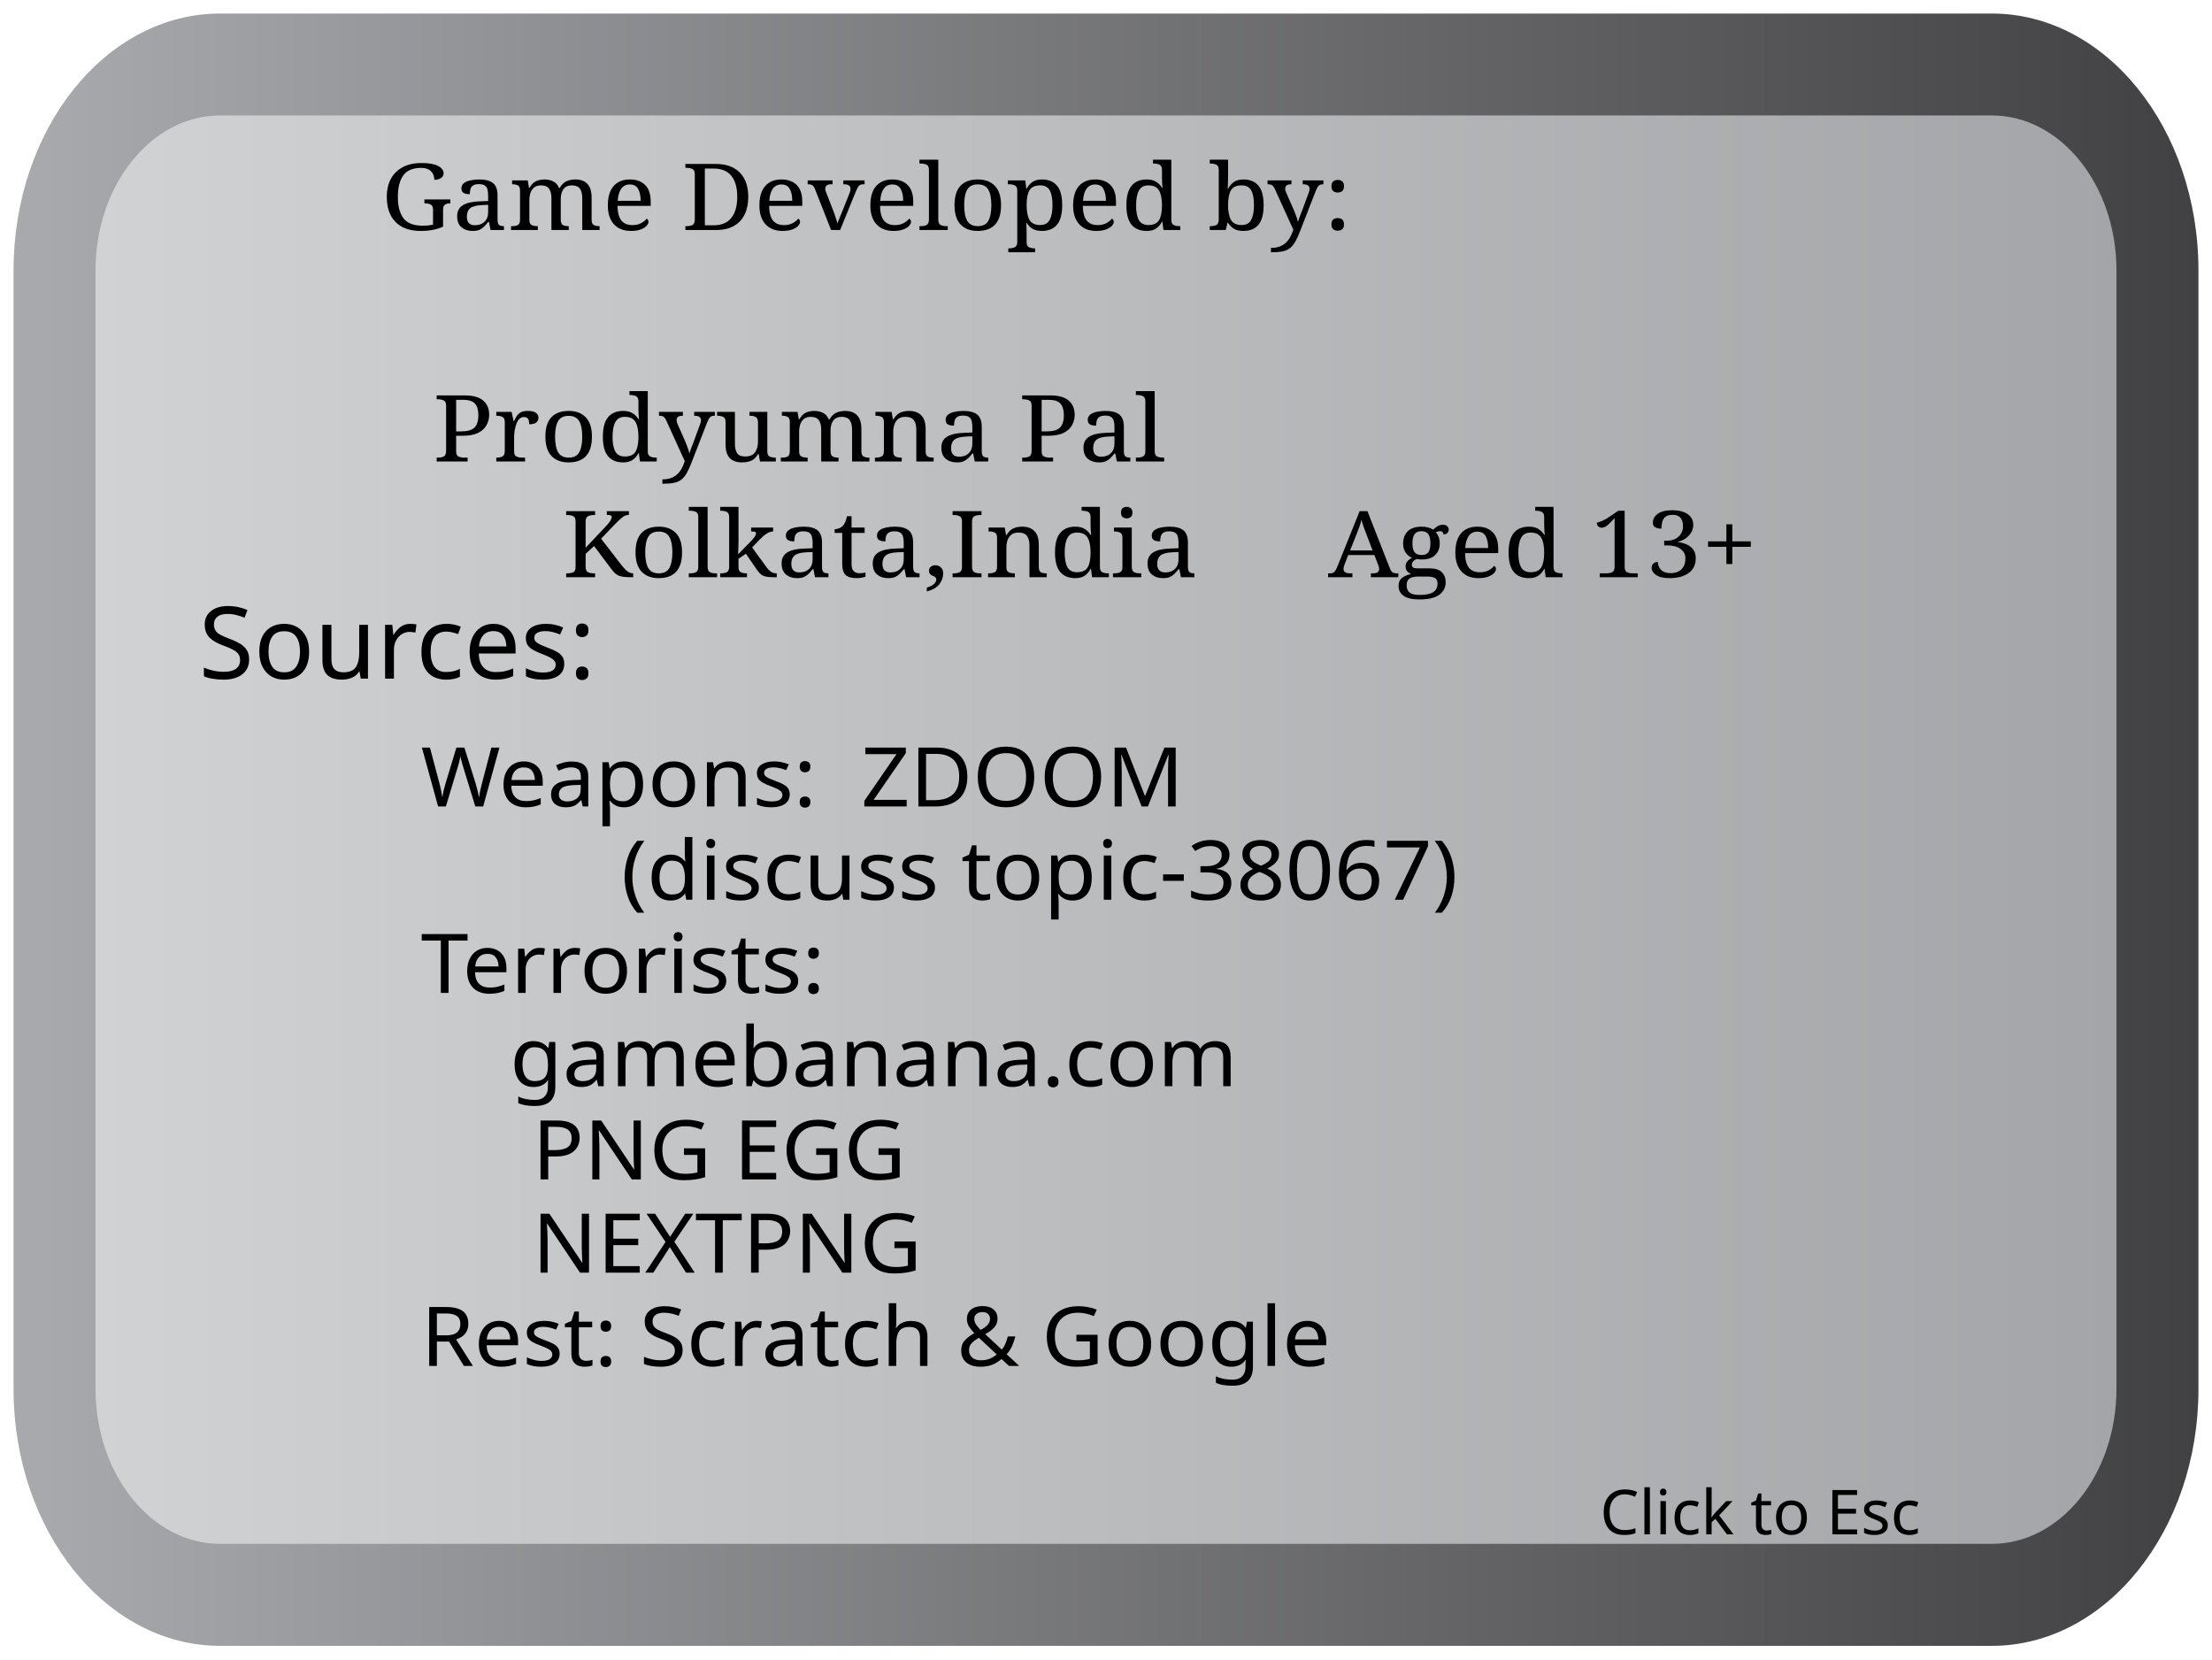
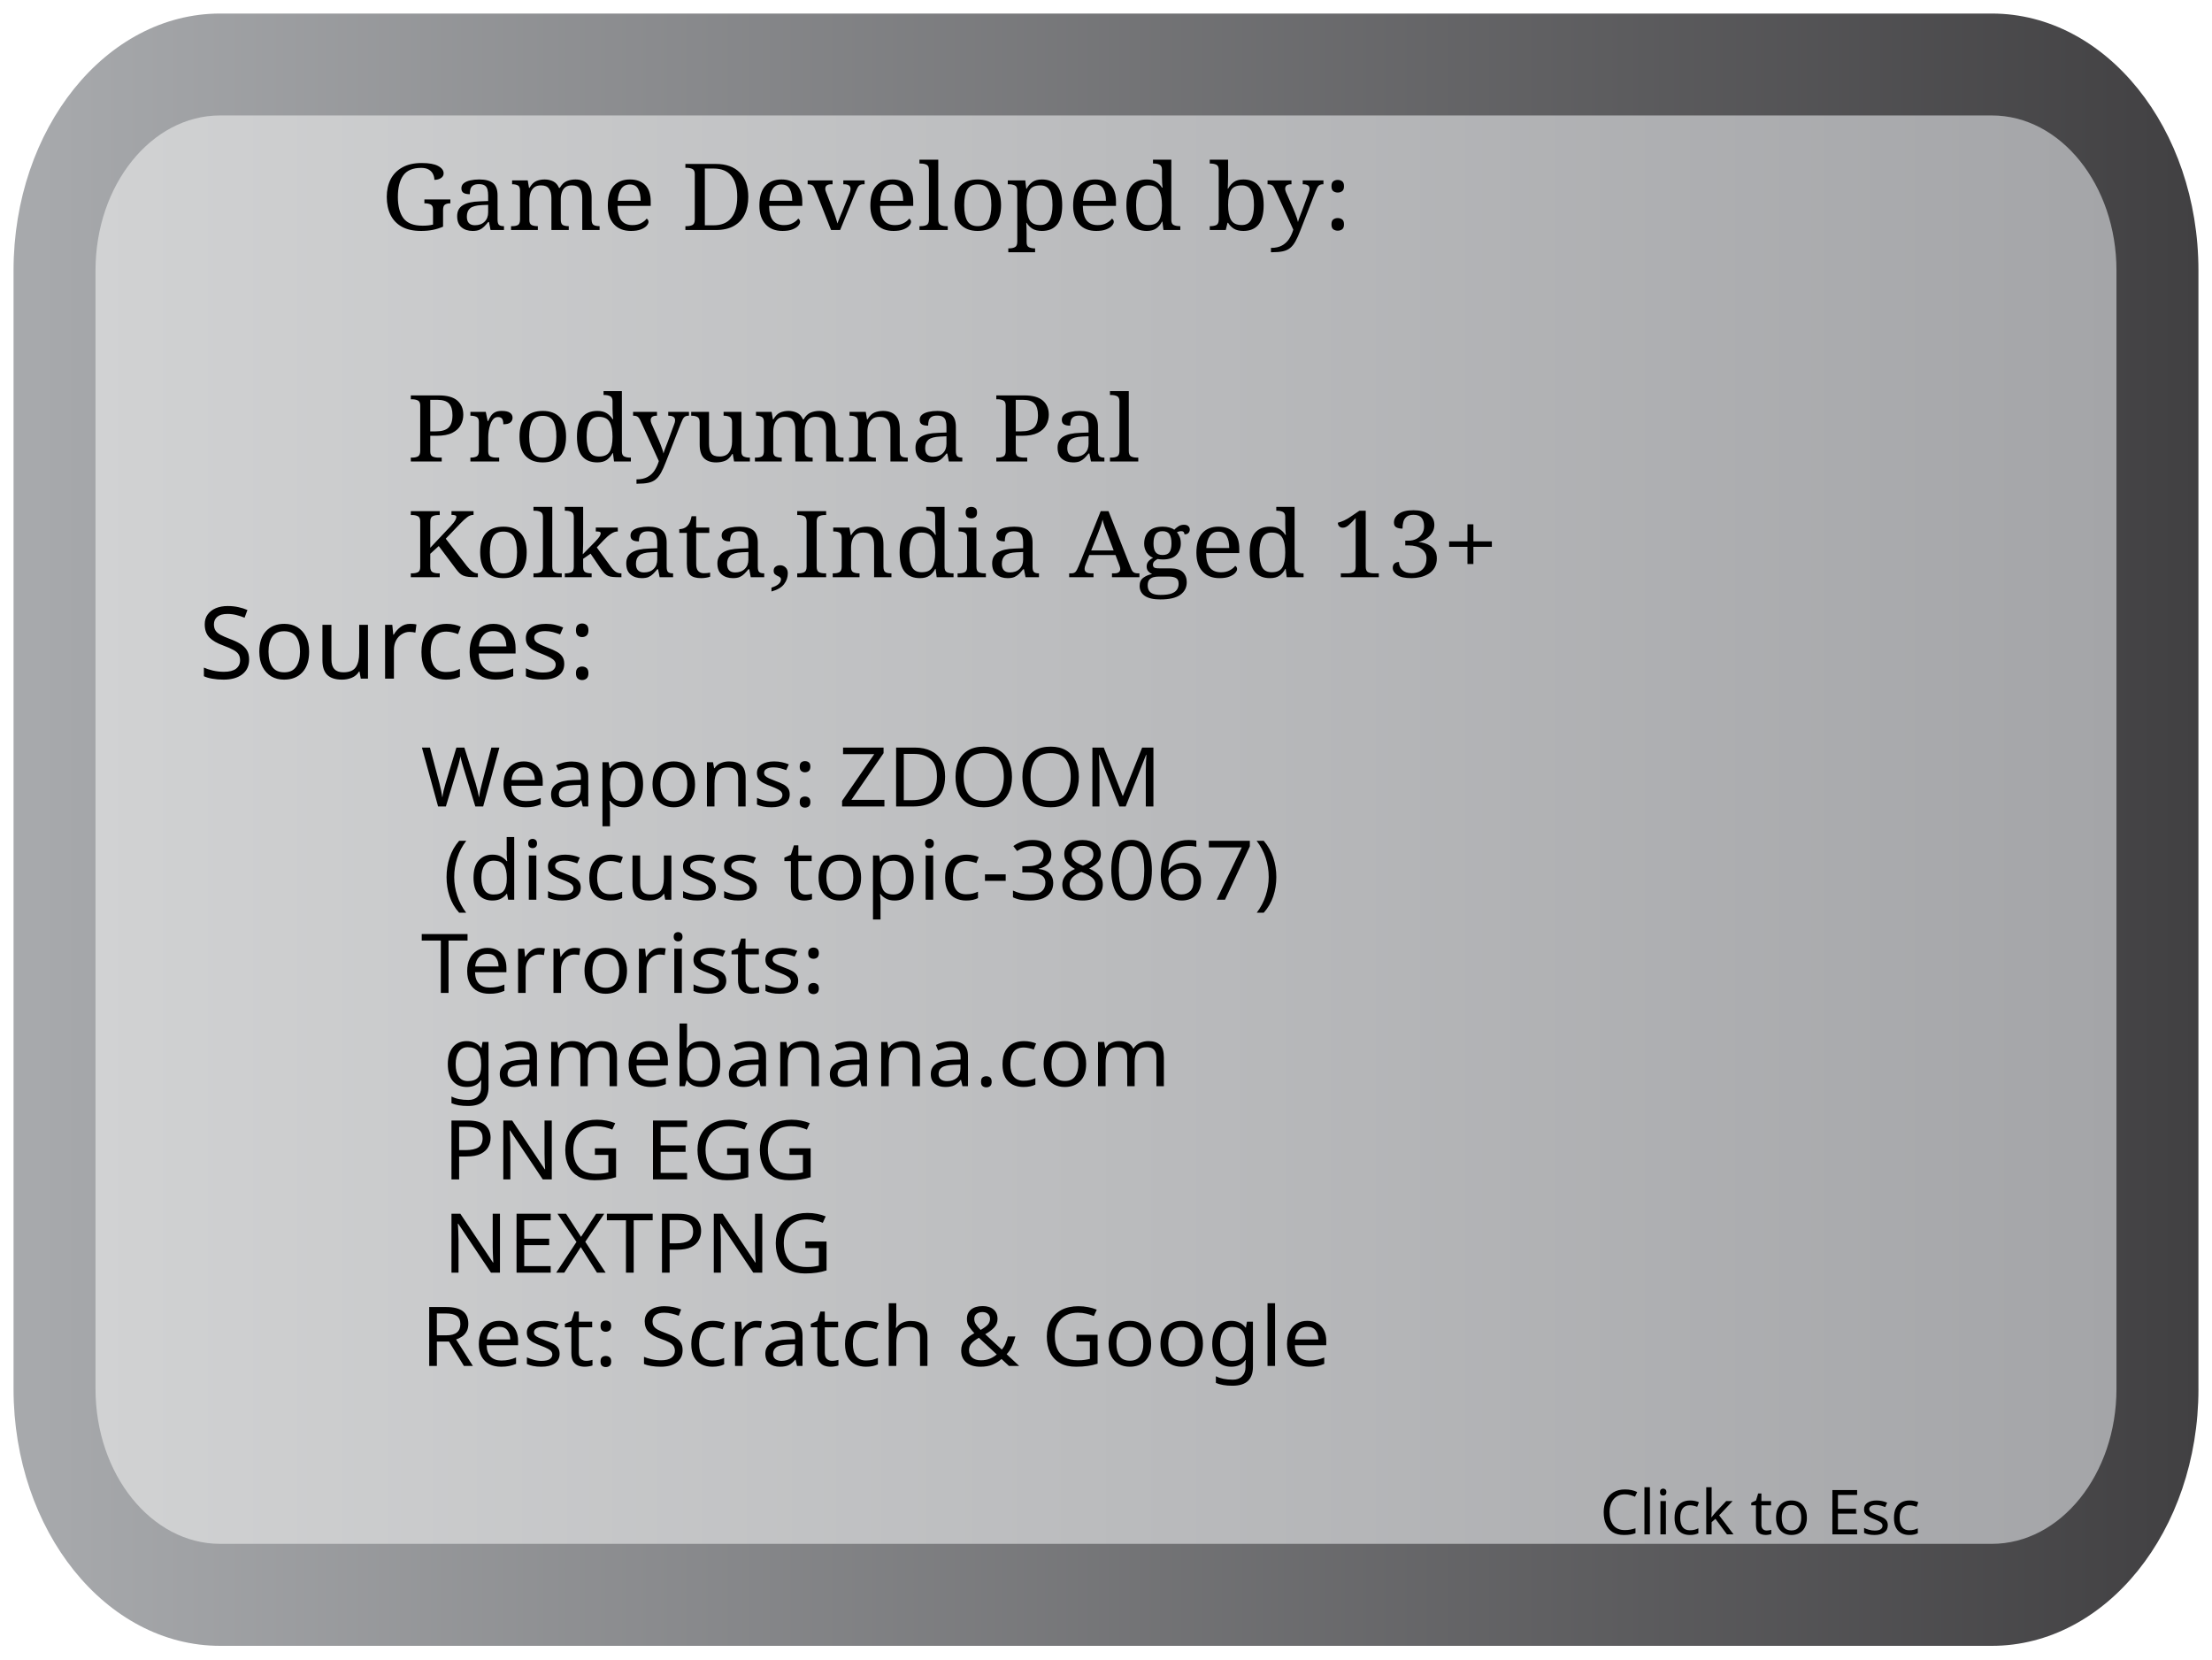
- <svg xmlns="http://www.w3.org/2000/svg" version="1.1" width="485.038" height="363.838" viewBox="-2.582 -2.751 485.038 363.838">
+ <svg xmlns="http://www.w3.org/2000/svg" width="485.038" height="363.838" version="1.1" viewBox="-2.582 -2.751 485.038 363.838">
  <defs>
-     <linearGradient id="grad_1" x1="27.17" y1="75.844" x2="118.17" y2="75.844" gradientUnits="userSpaceOnUse">
-       <stop offset="0.012" stop-color="#A7A9AC" />
+     <linearGradient id="grad_1" x1="27.17" x2="118.17" y1="75.844" y2="75.844" gradientUnits="userSpaceOnUse">
+       <stop offset=".012" stop-color="#A7A9AC" />
      <stop offset="1" stop-color="#414042" />
    </linearGradient>
-     <linearGradient id="grad_2" x1="30.583" y1="75.845" x2="114.756" y2="75.845" gradientUnits="userSpaceOnUse">
+     <linearGradient id="grad_2" x1="30.583" x2="114.756" y1="75.845" y2="75.845" gradientUnits="userSpaceOnUse">
      <stop offset="0" stop-color="#D1D2D3" />
      <stop offset="1" stop-color="#A4A5A8" />
    </linearGradient>
-     <linearGradient id="grad_1-.2647576332092285,0,0,6.5462775230407715,-142.65,-267" x1="0.393" y1="229.495" x2="479.486" y2="229.495" gradientUnits="userSpaceOnUse">
-       <stop offset="0.012" stop-color="#A7A9AC" />
+     <linearGradient id="grad_1-.2647576332092285,0,0,6.5462775230407715,-142.65,-267" x1=".393" x2="479.486" y1="229.495" y2="229.495" gradientUnits="userSpaceOnUse">
+       <stop offset=".012" stop-color="#A7A9AC" />
      <stop offset="1" stop-color="#414042" />
    </linearGradient>
-     <linearGradient id="grad_2-.2647576332092285,0,0,6.5462775230407715,-142.65,-267" x1="18.362" y1="229.5" x2="461.512" y2="229.5" gradientUnits="userSpaceOnUse">
+     <linearGradient id="grad_2-.2647576332092285,0,0,6.5462775230407715,-142.65,-267" x1="18.362" x2="461.512" y1="229.5" y2="229.5" gradientUnits="userSpaceOnUse">
      <stop offset="0" stop-color="#D1D2D3" />
      <stop offset="1" stop-color="#A4A5A8" />
    </linearGradient>
  </defs>
  <g id="ID0.5736659495159984">
-     <path id="ID0.46781618148088455" fill="url(#grad_1-.2647576332092285,0,0,6.5462775230407715,-142.65,-267)" d="M 479.486 301.786 C 479.486 332.894 459.196 358.117 434.183 358.117 L 45.686 358.117 C 20.668 358.117 0.388 332.888 0.388 301.786 L 0.388 56.543 C 0.388 25.435 20.668 0.219 45.686 0.219 L 434.178 0.219 C 459.207 0.219 479.481 25.435 479.481 56.543 L 479.481 301.786 L 479.486 301.786 Z " stroke-width="5.94" />
-     <path id="ID0.19793169666081667" fill="url(#grad_2-.2647576332092285,0,0,6.5462775230407715,-142.65,-267)" d="M 434.178 22.561 L 45.686 22.561 C 30.624 22.561 18.362 37.801 18.362 56.537 L 18.362 301.78 C 18.362 320.515 30.624 335.755 45.686 335.755 L 434.178 335.755 C 449.256 335.755 461.507 320.515 461.507 301.78 L 461.507 56.543 C 461.507 37.808 449.256 22.561 434.178 22.561 Z " stroke-width="5.94" />
+     <path id="ID0.46781618148088455" fill="url(#grad_1-.2647576332092285,0,0,6.5462775230407715,-142.65,-267)" stroke-width="5.94" d="M 479.486 301.786 C 479.486 332.894 459.196 358.117 434.183 358.117 L 45.686 358.117 C 20.668 358.117 0.388 332.888 0.388 301.786 L 0.388 56.543 C 0.388 25.435 20.668 0.219 45.686 0.219 L 434.178 0.219 C 459.207 0.219 479.481 25.435 479.481 56.543 L 479.481 301.786 L 479.486 301.786 Z" />
+     <path id="ID0.19793169666081667" fill="url(#grad_2-.2647576332092285,0,0,6.5462775230407715,-142.65,-267)" stroke-width="5.94" d="M 434.178 22.561 L 45.686 22.561 C 30.624 22.561 18.362 37.801 18.362 56.537 L 18.362 301.78 C 18.362 320.515 30.624 335.755 45.686 335.755 L 434.178 335.755 C 449.256 335.755 461.507 320.515 461.507 301.78 L 461.507 56.543 C 461.507 37.808 449.256 22.561 434.178 22.561 Z" />
  </g>
-   <text id="ID0.5765197933651507" fill="#000000" text-anchor="start" font-family="Serif" font-size="22" transform="matrix(0.992617 0 0 0.922752 80.9852 22.309)" stroke-width="1" alignment-baseline="text-before-edge" xml:space="preserve">
-     <tspan x="0" style="white-space: pre" dy="1.25em">Game Developed by:</tspan>
-     <tspan x="0" style="white-space: pre" dy="1.25em"> </tspan>
-     <tspan x="0" style="white-space: pre" dy="1.25em">  Prodyumna Pal</tspan>
-     <tspan x="0" style="white-space: pre" dy="1.25em">       Kolkata,India     Aged 13+</tspan>
+   <text id="ID0.5765197933651507" fill="#000" stroke-width="1" alignment-baseline="text-before-edge" font-family="Serif" font-size="22" text-anchor="start" transform="matrix(0.992617 0 0 0.922752 80.9852 22.309)" xml:space="preserve">
+     <tspan x="0" dy="1.25em" style="white-space:pre">Game Developed by:</tspan>
+     <tspan x="0" dy="1.25em" style="white-space:pre"> </tspan>
+     <tspan x="0" dy="1.25em" style="white-space:pre"> Prodyumna Pal</tspan>
+     <tspan x="0" dy="1.25em" style="white-space:pre"> Kolkata,India Aged 13+</tspan>
  </text>
-   <text id="ID0.1034255912527442" fill="#000000" text-anchor="start" font-family="Marker" font-size="22" transform="matrix(1 0 0 1 41 114.15)" stroke-width="1" alignment-baseline="text-before-edge" xml:space="preserve">
-     <tspan x="0" style="white-space: pre" dy="1.45em">Sources:</tspan>
+   <text id="ID0.1034255912527442" fill="#000" stroke-width="1" alignment-baseline="text-before-edge" font-family="Marker" font-size="22" text-anchor="start" transform="matrix(1 0 0 1 41 114.15)" xml:space="preserve">
+     <tspan x="0" dy="1.45em" style="white-space:pre">Sources:</tspan>
  </text>
-   <text id="ID0.16903086844831705" fill="#000000" text-anchor="start" font-family="Sans Serif" font-size="22" transform="matrix(0.853574 0 0 0.822346 89.7071 153.633)" stroke-width="1" alignment-baseline="text-before-edge" xml:space="preserve">
-     <tspan x="0" style="white-space: pre" dy="1.13em">Weapons:  ZDOOM</tspan>
-     <tspan x="0" style="white-space: pre" dy="1.13em">         (discuss topic-38067)</tspan>
-     <tspan x="0" style="white-space: pre" dy="1.13em">Terrorists:</tspan>
-     <tspan x="0" style="white-space: pre" dy="1.13em">    gamebanana.com</tspan>
-     <tspan x="0" style="white-space: pre" dy="1.13em">     PNG EGG</tspan>
-     <tspan x="0" style="white-space: pre" dy="1.13em">     NEXTPNG</tspan>
-     <tspan x="0" style="white-space: pre" dy="1.13em">Rest: Scratch &amp; Google</tspan>
+   <text id="ID0.16903086844831705" fill="#000" stroke-width="1" alignment-baseline="text-before-edge" font-family="Sans Serif" font-size="22" text-anchor="start" transform="matrix(0.853574 0 0 0.822346 89.7071 153.633)" xml:space="preserve">
+     <tspan x="0" dy="1.13em" style="white-space:pre">Weapons: ZDOOM</tspan>
+     <tspan x="0" dy="1.13em" style="white-space:pre"> (discuss topic-38067)</tspan>
+     <tspan x="0" dy="1.13em" style="white-space:pre">Terrorists:</tspan>
+     <tspan x="0" dy="1.13em" style="white-space:pre"> gamebanana.com</tspan>
+     <tspan x="0" dy="1.13em" style="white-space:pre"> PNG EGG</tspan>
+     <tspan x="0" dy="1.13em" style="white-space:pre"> NEXTPNG</tspan>
+     <tspan x="0" dy="1.13em" style="white-space:pre">Rest: Scratch &amp; Google</tspan>
  </text>
-   <text id="ID0.6094704293645918" fill="#000000" text-anchor="start" font-family="Sans Serif" font-size="22" transform="matrix(0.618718 0 0 0.618718 348.237 318.294)" stroke-width="1" alignment-baseline="text-before-edge" xml:space="preserve">
-     <tspan x="0" style="white-space: pre" dy="1.13em">Click to Esc</tspan>
+   <text id="ID0.6094704293645918" fill="#000" stroke-width="1" alignment-baseline="text-before-edge" font-family="Sans Serif" font-size="22" text-anchor="start" transform="matrix(0.618718 0 0 0.618718 348.237 318.294)" xml:space="preserve">
+     <tspan x="0" dy="1.13em" style="white-space:pre">Click to Esc</tspan>
  </text>
</svg>
